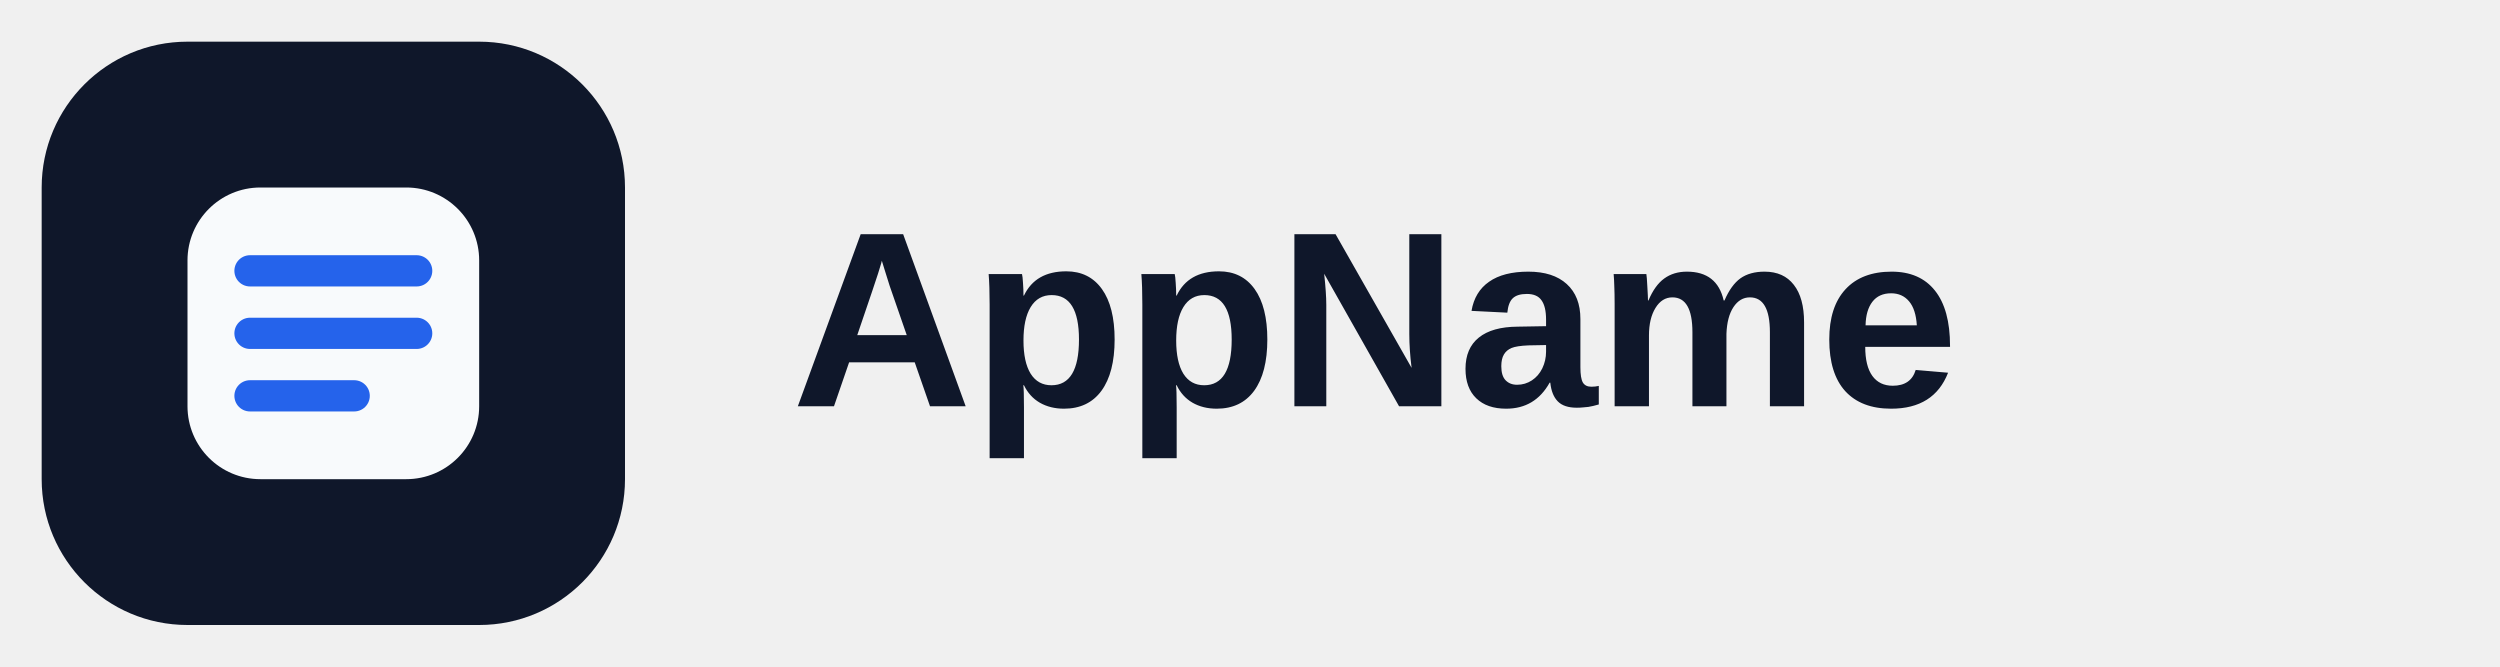
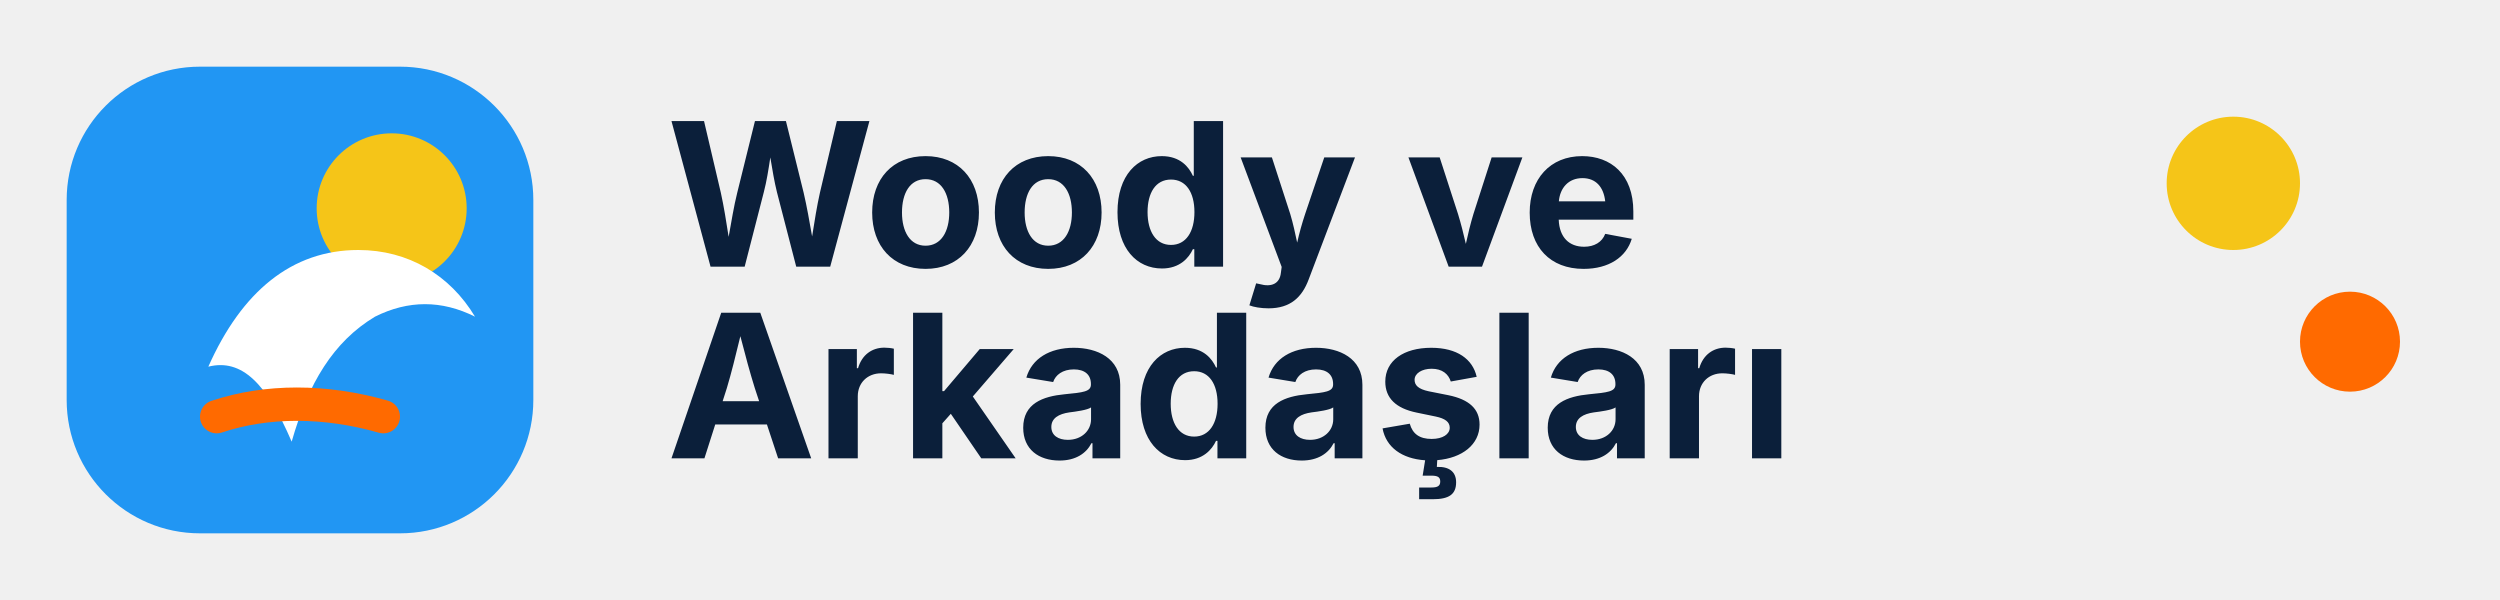
- <svg xmlns="http://www.w3.org/2000/svg" width="240" height="64" viewBox="0 0 240 64" role="img" aria-labelledby="title">
-   <rect x="4" y="4" width="56" height="56" rx="14" fill="#0f172a" />
-   <rect x="18" y="18" width="28" height="28" rx="7" fill="#f8fafc" />
-   <path d="M24 32h16M24 26h16M24 38h10" stroke="#2563eb" stroke-width="3" stroke-linecap="round" />
-   <text x="76" y="39" fill="#0f172a" font-family="Arial, sans-serif" font-size="24" font-weight="700">AppName</text>
+ <svg xmlns="http://www.w3.org/2000/svg" width="300" height="72" viewBox="0 0 300 72" role="img" aria-labelledby="title desc">
+   <rect width="300" height="72" rx="18" fill="none" />
+   <g transform="translate(8 8)">
+     <rect width="56" height="56" rx="16" fill="#2196F3" />
+     <circle cx="39" cy="17" r="9" fill="#F5C518" />
+     <path d="M17 36c4-9 10-14 18-14 6 0 11 3 14 8-4-2-8-2-12 0-5 3-8 8-10 15-3-7-6-10-10-9Z" fill="#FFFFFF" />
+     <path d="M18 42c6-2 13-2 20 0" fill="none" stroke="#FF6A00" stroke-width="4" stroke-linecap="round" />
+   </g>
+   <text x="80" y="32" fill="#0B1F3A" font-family="Fredoka, Inter, Arial, sans-serif" font-size="24" font-weight="700">Woody ve</text>
+   <text x="80" y="55" fill="#0B1F3A" font-family="Fredoka, Inter, Arial, sans-serif" font-size="24" font-weight="700">Arkadaşları</text>
+   <circle cx="268" cy="22" r="8" fill="#F5C518" />
+   <circle cx="282" cy="41" r="6" fill="#FF6A00" />
</svg>
